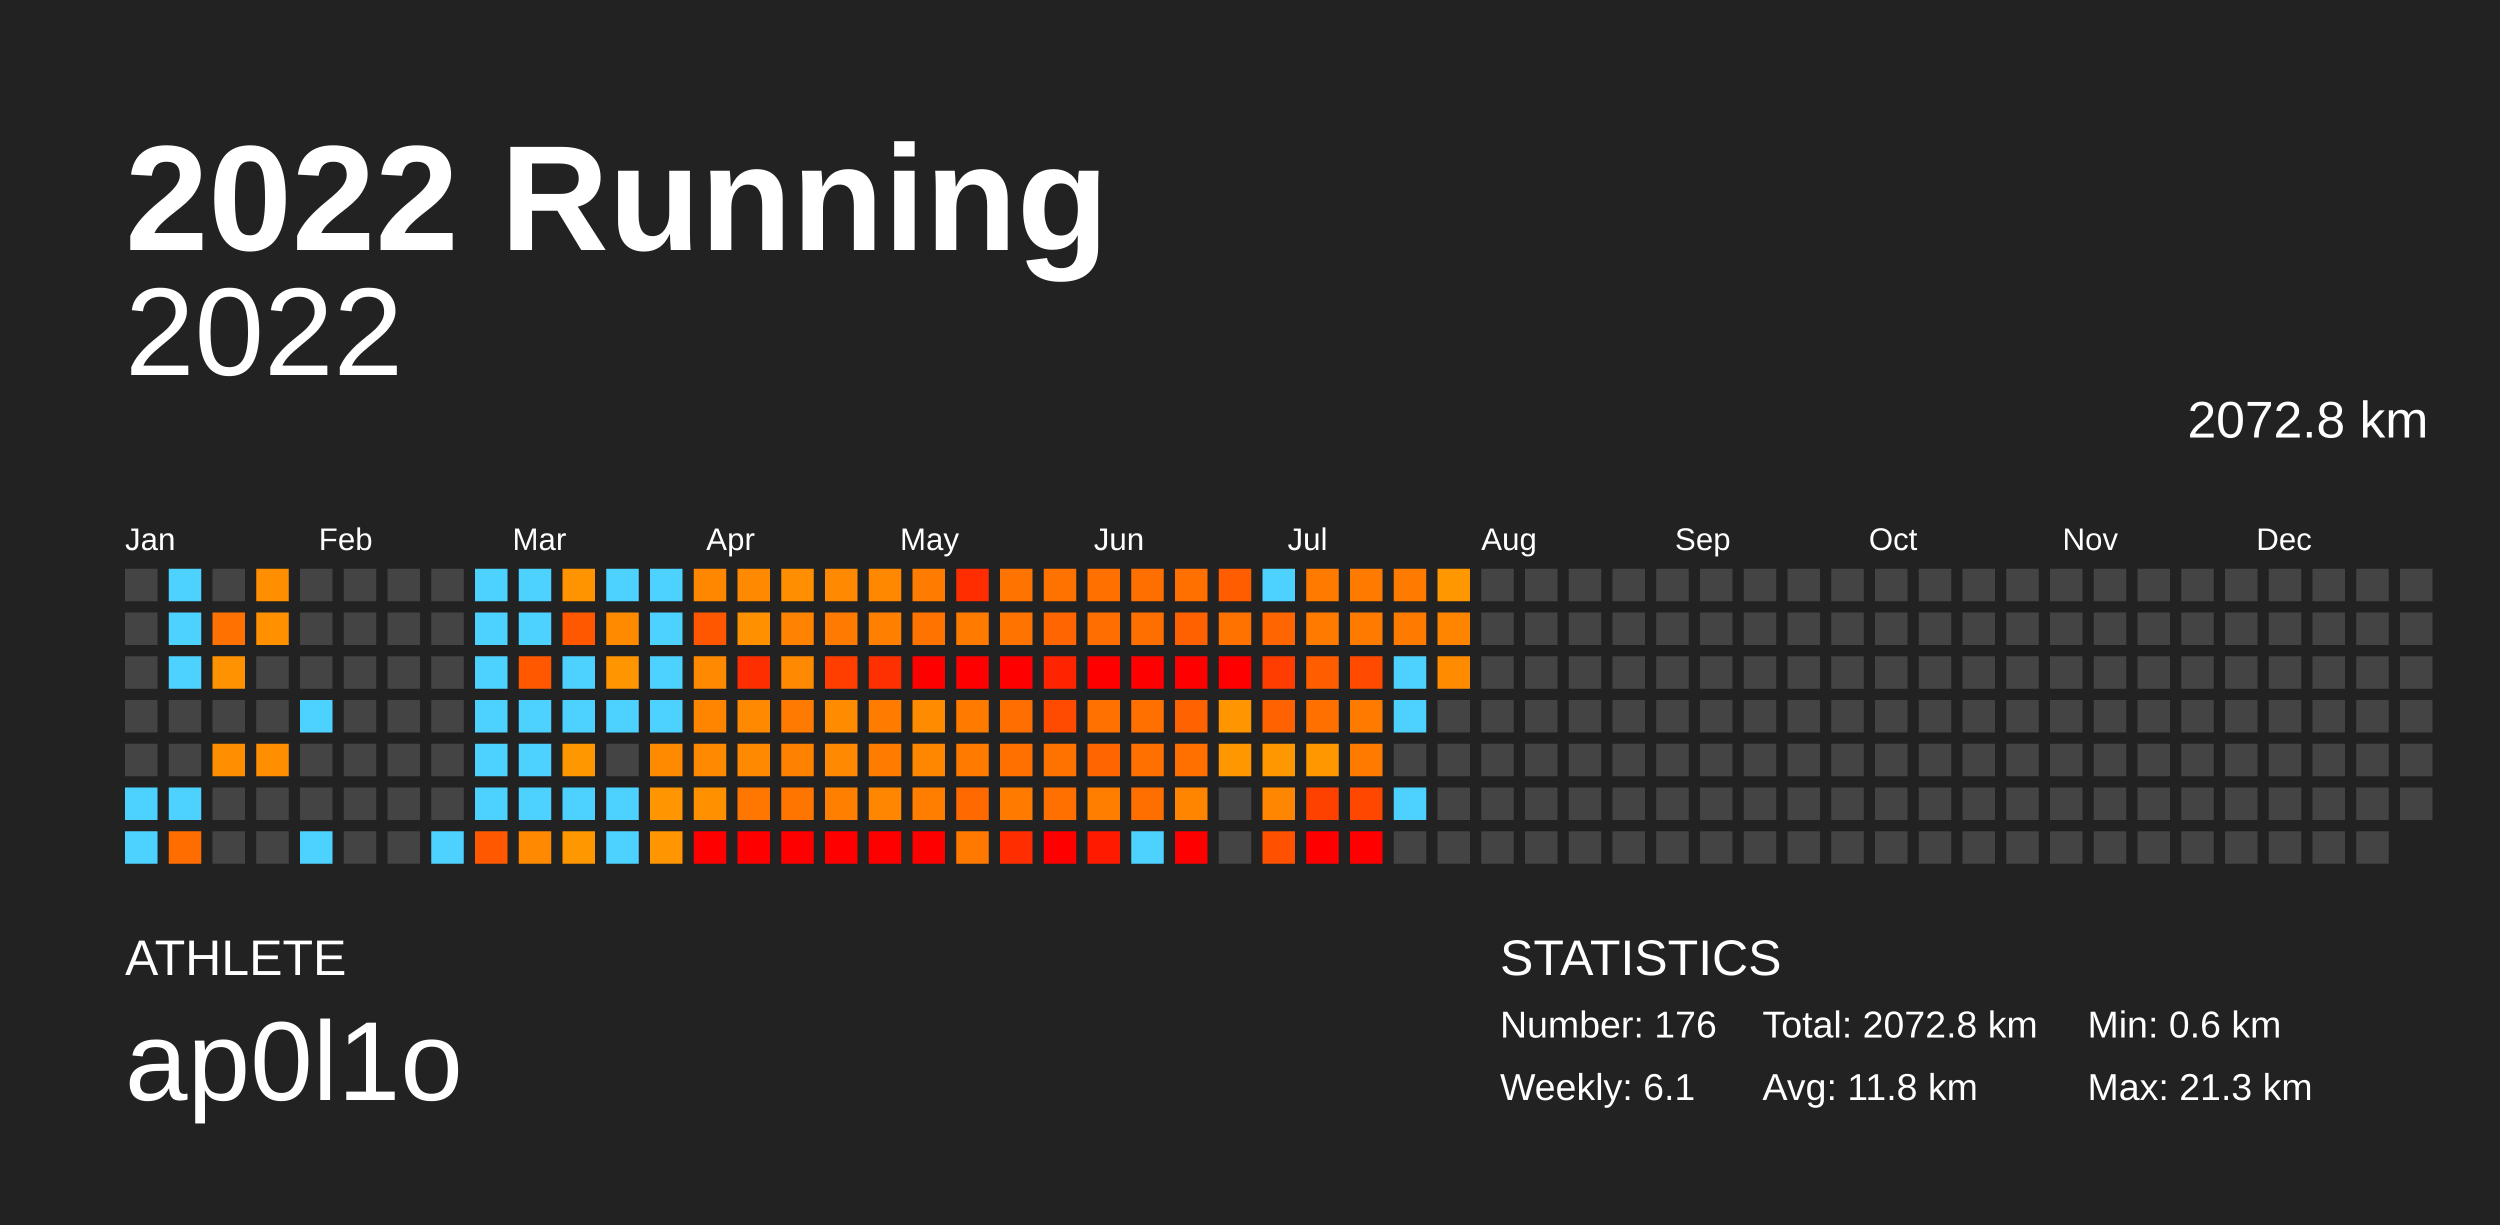
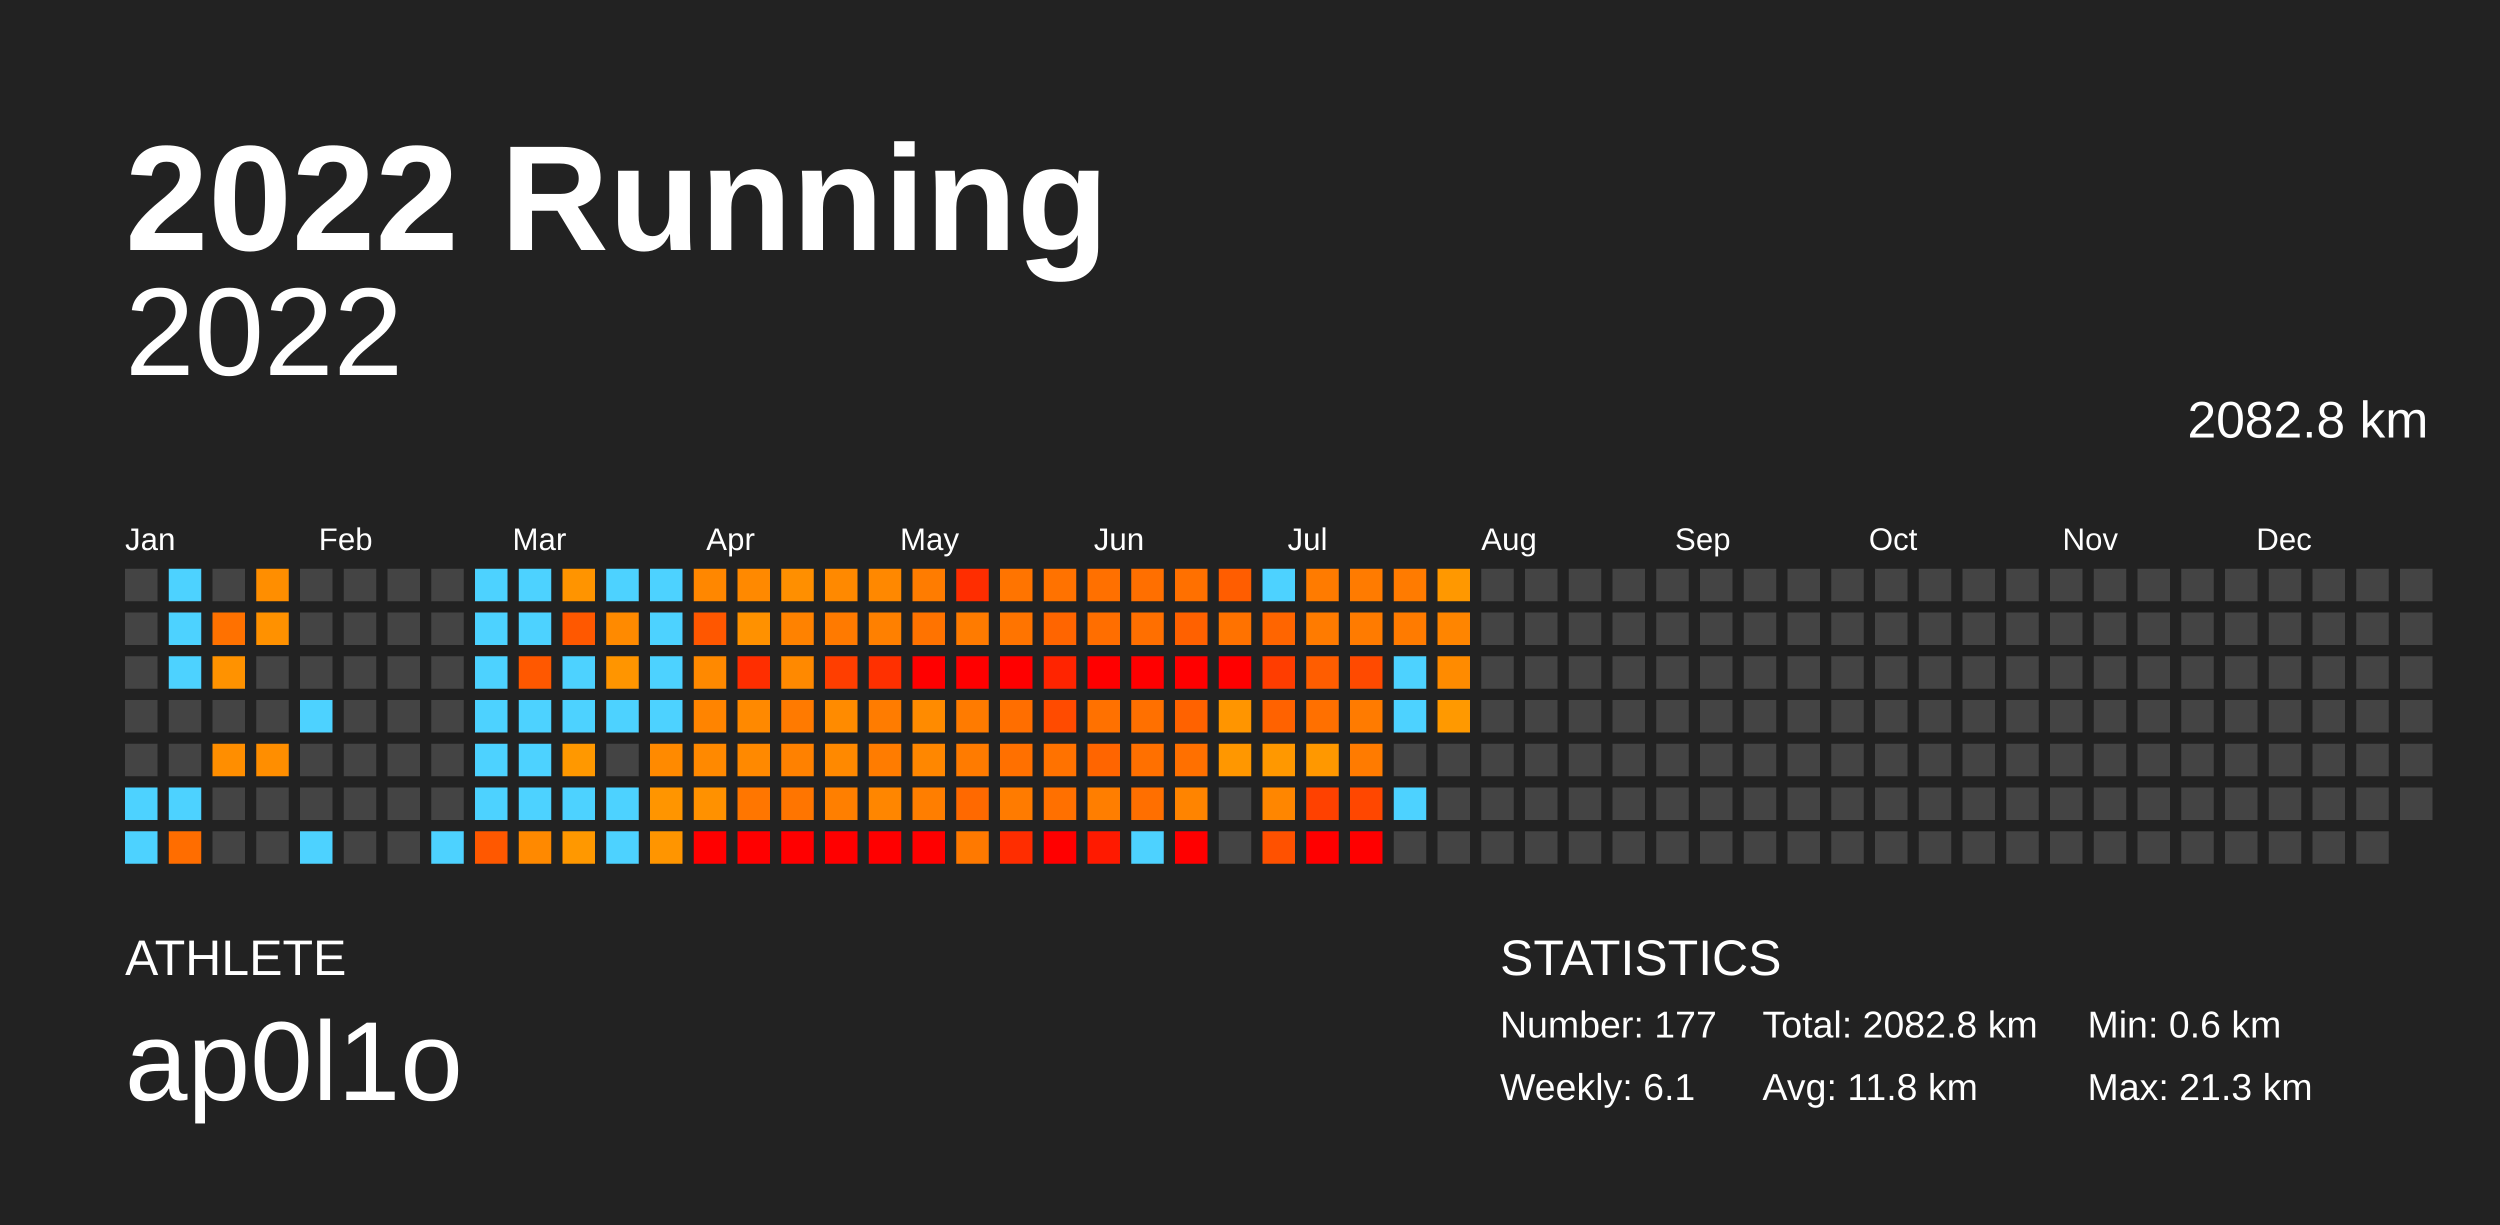
<svg xmlns="http://www.w3.org/2000/svg" baseProfile="full" height="98mm" version="1.1" viewBox="0,0,200,98" width="200mm">
  <defs />
  <rect fill="#222222" height="98" width="200" x="0" y="0" />
  <text fill="#FFFFFF" style="font-size:12px; font-family:Arial; font-weight:bold;" x="10" y="20">2022 Running</text>
  <text fill="#FFFFFF" style="font-size:4px; font-family:Arial" x="10" y="78">ATHLETE</text>
  <text fill="#FFFFFF" style="font-size:9px; font-family:Arial" x="10" y="88">ap0l1o</text>
  <text fill="#FFFFFF" style="font-size:4px; font-family:Arial" x="120" y="78">STATISTICS</text>
-   <text fill="#FFFFFF" style="font-size:3px; font-family:Arial" x="120" y="83">Number: 176</text>
+   <text fill="#FFFFFF" style="font-size:3px; font-family:Arial" x="120" y="83">Number: 177</text>
  <text fill="#FFFFFF" style="font-size:3px; font-family:Arial" x="120" y="88">Weekly: 6.1</text>
-   <text fill="#FFFFFF" style="font-size:3px; font-family:Arial" x="141" y="83">Total: 2072.8 km</text>
+   <text fill="#FFFFFF" style="font-size:3px; font-family:Arial" x="141" y="83">Total: 2082.8 km</text>
  <text fill="#FFFFFF" style="font-size:3px; font-family:Arial" x="141" y="88">Avg: 11.8 km</text>
  <text fill="#FFFFFF" style="font-size:3px; font-family:Arial" x="167" y="83">Min: 0.6 km</text>
  <text fill="#FFFFFF" style="font-size:3px; font-family:Arial" x="167" y="88">Max: 21.3 km</text>
  <text alignment-baseline="hanging" fill="#FFFFFF" style="font-size:10.0px; font-family:Arial;" x="10" y="30">2022</text>
-   <text alignment-baseline="hanging" fill="#FFFFFF" style="font-size:4.125px; font-family:Arial;" x="175" y="35">2072.8 km</text>
+   <text alignment-baseline="hanging" fill="#FFFFFF" style="font-size:4.125px; font-family:Arial;" x="175" y="35">2082.8 km</text>
  <text fill="#FFFFFF" style="font-size:2.5px; font-family:Arial" x="10.0" y="44">Jan</text>
  <text fill="#FFFFFF" style="font-size:2.5px; font-family:Arial" x="25.5" y="44">Feb</text>
  <text fill="#FFFFFF" style="font-size:2.5px; font-family:Arial" x="41.0" y="44">Mar</text>
  <text fill="#FFFFFF" style="font-size:2.5px; font-family:Arial" x="56.5" y="44">Apr</text>
  <text fill="#FFFFFF" style="font-size:2.5px; font-family:Arial" x="72.0" y="44">May</text>
  <text fill="#FFFFFF" style="font-size:2.5px; font-family:Arial" x="87.5" y="44">Jun</text>
  <text fill="#FFFFFF" style="font-size:2.5px; font-family:Arial" x="103.0" y="44">Jul</text>
  <text fill="#FFFFFF" style="font-size:2.5px; font-family:Arial" x="118.5" y="44">Aug</text>
  <text fill="#FFFFFF" style="font-size:2.5px; font-family:Arial" x="134.0" y="44">Sep</text>
  <text fill="#FFFFFF" style="font-size:2.5px; font-family:Arial" x="149.5" y="44">Oct</text>
  <text fill="#FFFFFF" style="font-size:2.5px; font-family:Arial" x="165.0" y="44">Nov</text>
  <text fill="#FFFFFF" style="font-size:2.5px; font-family:Arial" x="180.5" y="44">Dec</text>
  <rect fill="#444444" height="2.6" width="2.6" x="10.0" y="45.5" />
  <rect fill="#444444" height="2.6" width="2.6" x="10.0" y="49.0" />
  <rect fill="#444444" height="2.6" width="2.6" x="10.0" y="52.5" />
  <rect fill="#444444" height="2.6" width="2.6" x="10.0" y="56.0" />
  <rect fill="#444444" height="2.6" width="2.6" x="10.0" y="59.5" />
  <rect fill="#4dd2ff" height="2.6" width="2.6" x="10.0" y="63.0" />
  <rect fill="#4dd2ff" height="2.6" width="2.6" x="10.0" y="66.5" />
  <rect fill="#4dd2ff" height="2.6" width="2.6" x="13.5" y="45.5" />
  <rect fill="#4dd2ff" height="2.6" width="2.6" x="13.5" y="49.0" />
  <rect fill="#4dd2ff" height="2.6" width="2.6" x="13.5" y="52.5" />
  <rect fill="#444444" height="2.6" width="2.6" x="13.5" y="56.0" />
  <rect fill="#444444" height="2.6" width="2.6" x="13.5" y="59.5" />
  <rect fill="#4dd2ff" height="2.6" width="2.6" x="13.5" y="63.0" />
  <rect fill="#ff6d00" height="2.6" width="2.6" x="13.5" y="66.5" />
  <rect fill="#444444" height="2.6" width="2.6" x="17.0" y="45.5" />
  <rect fill="#ff7100" height="2.6" width="2.6" x="17.0" y="49.0" />
  <rect fill="#ff9200" height="2.6" width="2.6" x="17.0" y="52.5" />
  <rect fill="#444444" height="2.6" width="2.6" x="17.0" y="56.0" />
  <rect fill="#ff8e00" height="2.6" width="2.6" x="17.0" y="59.5" />
  <rect fill="#444444" height="2.6" width="2.6" x="17.0" y="63.0" />
  <rect fill="#444444" height="2.6" width="2.6" x="17.0" y="66.5" />
  <rect fill="#ff8e00" height="2.6" width="2.6" x="20.5" y="45.5" />
  <rect fill="#ff9100" height="2.6" width="2.6" x="20.5" y="49.0" />
  <rect fill="#444444" height="2.6" width="2.6" x="20.5" y="52.5" />
  <rect fill="#444444" height="2.6" width="2.6" x="20.5" y="56.0" />
  <rect fill="#ff8e00" height="2.6" width="2.6" x="20.5" y="59.5" />
  <rect fill="#444444" height="2.6" width="2.6" x="20.5" y="63.0" />
  <rect fill="#444444" height="2.6" width="2.6" x="20.5" y="66.5" />
  <rect fill="#444444" height="2.6" width="2.6" x="24.0" y="45.5" />
  <rect fill="#444444" height="2.6" width="2.6" x="24.0" y="49.0" />
  <rect fill="#444444" height="2.6" width="2.6" x="24.0" y="52.5" />
  <rect fill="#4dd2ff" height="2.6" width="2.6" x="24.0" y="56.0" />
  <rect fill="#444444" height="2.6" width="2.6" x="24.0" y="59.5" />
  <rect fill="#444444" height="2.6" width="2.6" x="24.0" y="63.0" />
  <rect fill="#4dd2ff" height="2.6" width="2.6" x="24.0" y="66.5" />
  <rect fill="#444444" height="2.6" width="2.6" x="27.5" y="45.5" />
  <rect fill="#444444" height="2.6" width="2.6" x="27.5" y="49.0" />
  <rect fill="#444444" height="2.6" width="2.6" x="27.5" y="52.5" />
  <rect fill="#444444" height="2.6" width="2.6" x="27.5" y="56.0" />
  <rect fill="#444444" height="2.6" width="2.6" x="27.5" y="59.5" />
  <rect fill="#444444" height="2.6" width="2.6" x="27.5" y="63.0" />
  <rect fill="#444444" height="2.6" width="2.6" x="27.5" y="66.5" />
  <rect fill="#444444" height="2.6" width="2.6" x="31.0" y="45.5" />
  <rect fill="#444444" height="2.6" width="2.6" x="31.0" y="49.0" />
  <rect fill="#444444" height="2.6" width="2.6" x="31.0" y="52.5" />
  <rect fill="#444444" height="2.6" width="2.6" x="31.0" y="56.0" />
  <rect fill="#444444" height="2.6" width="2.6" x="31.0" y="59.5" />
  <rect fill="#444444" height="2.6" width="2.6" x="31.0" y="63.0" />
  <rect fill="#444444" height="2.6" width="2.6" x="31.0" y="66.5" />
  <rect fill="#444444" height="2.6" width="2.6" x="34.5" y="45.5" />
  <rect fill="#444444" height="2.6" width="2.6" x="34.5" y="49.0" />
  <rect fill="#444444" height="2.6" width="2.6" x="34.5" y="52.5" />
  <rect fill="#444444" height="2.6" width="2.6" x="34.5" y="56.0" />
  <rect fill="#444444" height="2.6" width="2.6" x="34.5" y="59.5" />
  <rect fill="#444444" height="2.6" width="2.6" x="34.5" y="63.0" />
  <rect fill="#4dd2ff" height="2.6" width="2.6" x="34.5" y="66.5" />
  <rect fill="#4dd2ff" height="2.6" width="2.6" x="38.0" y="45.5" />
  <rect fill="#4dd2ff" height="2.6" width="2.6" x="38.0" y="49.0" />
  <rect fill="#4dd2ff" height="2.6" width="2.6" x="38.0" y="52.5" />
  <rect fill="#4dd2ff" height="2.6" width="2.6" x="38.0" y="56.0" />
  <rect fill="#4dd2ff" height="2.6" width="2.6" x="38.0" y="59.5" />
  <rect fill="#4dd2ff" height="2.6" width="2.6" x="38.0" y="63.0" />
  <rect fill="#ff5800" height="2.6" width="2.6" x="38.0" y="66.5" />
  <rect fill="#4dd2ff" height="2.6" width="2.6" x="41.5" y="45.5" />
  <rect fill="#4dd2ff" height="2.6" width="2.6" x="41.5" y="49.0" />
  <rect fill="#ff5800" height="2.6" width="2.6" x="41.5" y="52.5" />
  <rect fill="#4dd2ff" height="2.6" width="2.6" x="41.5" y="56.0" />
  <rect fill="#4dd2ff" height="2.6" width="2.6" x="41.5" y="59.5" />
  <rect fill="#4dd2ff" height="2.6" width="2.6" x="41.5" y="63.0" />
  <rect fill="#ff8900" height="2.6" width="2.6" x="41.5" y="66.5" />
  <rect fill="#ff9400" height="2.6" width="2.6" x="45.0" y="45.5" />
  <rect fill="#ff5800" height="2.6" width="2.6" x="45.0" y="49.0" />
  <rect fill="#4dd2ff" height="2.6" width="2.6" x="45.0" y="52.5" />
  <rect fill="#4dd2ff" height="2.6" width="2.6" x="45.0" y="56.0" />
  <rect fill="#ff9800" height="2.6" width="2.6" x="45.0" y="59.5" />
  <rect fill="#4dd2ff" height="2.6" width="2.6" x="45.0" y="63.0" />
  <rect fill="#ff9800" height="2.6" width="2.6" x="45.0" y="66.5" />
  <rect fill="#4dd2ff" height="2.6" width="2.6" x="48.5" y="45.5" />
  <rect fill="#ff8a00" height="2.6" width="2.6" x="48.5" y="49.0" />
  <rect fill="#ff9500" height="2.6" width="2.6" x="48.5" y="52.5" />
  <rect fill="#4dd2ff" height="2.6" width="2.6" x="48.5" y="56.0" />
  <rect fill="#444444" height="2.6" width="2.6" x="48.5" y="59.5" />
  <rect fill="#4dd2ff" height="2.6" width="2.6" x="48.5" y="63.0" />
  <rect fill="#4dd2ff" height="2.6" width="2.6" x="48.5" y="66.5" />
  <rect fill="#4dd2ff" height="2.6" width="2.6" x="52.0" y="45.5" />
  <rect fill="#4dd2ff" height="2.6" width="2.6" x="52.0" y="49.0" />
  <rect fill="#4dd2ff" height="2.6" width="2.6" x="52.0" y="52.5" />
  <rect fill="#4dd2ff" height="2.6" width="2.6" x="52.0" y="56.0" />
  <rect fill="#ff8a00" height="2.6" width="2.6" x="52.0" y="59.5" />
  <rect fill="#ff9500" height="2.6" width="2.6" x="52.0" y="63.0" />
  <rect fill="#ff9500" height="2.6" width="2.6" x="52.0" y="66.5" />
  <rect fill="#ff8700" height="2.6" width="2.6" x="55.5" y="45.5" />
  <rect fill="#ff5700" height="2.6" width="2.6" x="55.5" y="49.0" />
  <rect fill="#ff8900" height="2.6" width="2.6" x="55.5" y="52.5" />
  <rect fill="#ff8400" height="2.6" width="2.6" x="55.5" y="56.0" />
  <rect fill="#ff8900" height="2.6" width="2.6" x="55.5" y="59.5" />
  <rect fill="#ff9100" height="2.6" width="2.6" x="55.5" y="63.0" />
  <rect fill="red" height="2.6" width="2.6" x="55.5" y="66.5" />
  <rect fill="#ff8900" height="2.6" width="2.6" x="59.0" y="45.5" />
  <rect fill="#ff9100" height="2.6" width="2.6" x="59.0" y="49.0" />
  <rect fill="#ff2e00" height="2.6" width="2.6" x="59.0" y="52.5" />
  <rect fill="#ff8900" height="2.6" width="2.6" x="59.0" y="56.0" />
  <rect fill="#ff8900" height="2.6" width="2.6" x="59.0" y="59.5" />
  <rect fill="#ff7600" height="2.6" width="2.6" x="59.0" y="63.0" />
  <rect fill="red" height="2.6" width="2.6" x="59.0" y="66.5" />
  <rect fill="#ff8f00" height="2.6" width="2.6" x="62.5" y="45.5" />
  <rect fill="#ff8200" height="2.6" width="2.6" x="62.5" y="49.0" />
  <rect fill="#ff8900" height="2.6" width="2.6" x="62.5" y="52.5" />
  <rect fill="#ff7a00" height="2.6" width="2.6" x="62.5" y="56.0" />
  <rect fill="#ff8100" height="2.6" width="2.6" x="62.5" y="59.5" />
  <rect fill="#ff7500" height="2.6" width="2.6" x="62.5" y="63.0" />
  <rect fill="red" height="2.6" width="2.6" x="62.5" y="66.5" />
  <rect fill="#ff8900" height="2.6" width="2.6" x="66.0" y="45.5" />
  <rect fill="#ff7a00" height="2.6" width="2.6" x="66.0" y="49.0" />
  <rect fill="#ff3e00" height="2.6" width="2.6" x="66.0" y="52.5" />
  <rect fill="#ff8b00" height="2.6" width="2.6" x="66.0" y="56.0" />
  <rect fill="#ff8900" height="2.6" width="2.6" x="66.0" y="59.5" />
  <rect fill="#ff7f00" height="2.6" width="2.6" x="66.0" y="63.0" />
  <rect fill="red" height="2.6" width="2.6" x="66.0" y="66.5" />
  <rect fill="#ff8800" height="2.6" width="2.6" x="69.5" y="45.5" />
  <rect fill="#ff8000" height="2.6" width="2.6" x="69.5" y="49.0" />
  <rect fill="#ff3000" height="2.6" width="2.6" x="69.5" y="52.5" />
  <rect fill="#ff7c00" height="2.6" width="2.6" x="69.5" y="56.0" />
  <rect fill="#ff7c00" height="2.6" width="2.6" x="69.5" y="59.5" />
  <rect fill="#ff8600" height="2.6" width="2.6" x="69.5" y="63.0" />
  <rect fill="red" height="2.6" width="2.6" x="69.5" y="66.5" />
  <rect fill="#ff7c00" height="2.6" width="2.6" x="73.0" y="45.5" />
  <rect fill="#ff7300" height="2.6" width="2.6" x="73.0" y="49.0" />
  <rect fill="red" height="2.6" width="2.6" x="73.0" y="52.5" />
  <rect fill="#ff8b00" height="2.6" width="2.6" x="73.0" y="56.0" />
  <rect fill="#ff8700" height="2.6" width="2.6" x="73.0" y="59.5" />
  <rect fill="#ff7e00" height="2.6" width="2.6" x="73.0" y="63.0" />
  <rect fill="red" height="2.6" width="2.6" x="73.0" y="66.5" />
  <rect fill="#ff2d00" height="2.6" width="2.6" x="76.5" y="45.5" />
  <rect fill="#ff7b00" height="2.6" width="2.6" x="76.5" y="49.0" />
  <rect fill="red" height="2.6" width="2.6" x="76.5" y="52.5" />
  <rect fill="#ff7b00" height="2.6" width="2.6" x="76.5" y="56.0" />
  <rect fill="#ff7b00" height="2.6" width="2.6" x="76.5" y="59.5" />
  <rect fill="#ff6900" height="2.6" width="2.6" x="76.5" y="63.0" />
  <rect fill="#ff7900" height="2.6" width="2.6" x="76.5" y="66.5" />
  <rect fill="#ff7400" height="2.6" width="2.6" x="80.0" y="45.5" />
  <rect fill="#ff7400" height="2.6" width="2.6" x="80.0" y="49.0" />
  <rect fill="red" height="2.6" width="2.6" x="80.0" y="52.5" />
  <rect fill="#ff6e00" height="2.6" width="2.6" x="80.0" y="56.0" />
  <rect fill="#ff7000" height="2.6" width="2.6" x="80.0" y="59.5" />
  <rect fill="#ff7b00" height="2.6" width="2.6" x="80.0" y="63.0" />
  <rect fill="#ff2d00" height="2.6" width="2.6" x="80.0" y="66.5" />
  <rect fill="#ff7200" height="2.6" width="2.6" x="83.5" y="45.5" />
  <rect fill="#ff6500" height="2.6" width="2.6" x="83.5" y="49.0" />
  <rect fill="#ff2400" height="2.6" width="2.6" x="83.5" y="52.5" />
  <rect fill="#ff4b00" height="2.6" width="2.6" x="83.5" y="56.0" />
  <rect fill="#ff7200" height="2.6" width="2.6" x="83.5" y="59.5" />
  <rect fill="#ff7000" height="2.6" width="2.6" x="83.5" y="63.0" />
  <rect fill="red" height="2.6" width="2.6" x="83.5" y="66.5" />
  <rect fill="#ff7000" height="2.6" width="2.6" x="87.0" y="45.5" />
  <rect fill="#ff6e00" height="2.6" width="2.6" x="87.0" y="49.0" />
  <rect fill="red" height="2.6" width="2.6" x="87.0" y="52.5" />
  <rect fill="#ff7100" height="2.6" width="2.6" x="87.0" y="56.0" />
  <rect fill="#ff6500" height="2.6" width="2.6" x="87.0" y="59.5" />
  <rect fill="#ff7e00" height="2.6" width="2.6" x="87.0" y="63.0" />
  <rect fill="#ff1a00" height="2.6" width="2.6" x="87.0" y="66.5" />
  <rect fill="#ff6f00" height="2.6" width="2.6" x="90.5" y="45.5" />
  <rect fill="#ff6f00" height="2.6" width="2.6" x="90.5" y="49.0" />
  <rect fill="red" height="2.6" width="2.6" x="90.5" y="52.5" />
  <rect fill="#ff7000" height="2.6" width="2.6" x="90.5" y="56.0" />
  <rect fill="#ff7000" height="2.6" width="2.6" x="90.5" y="59.5" />
  <rect fill="#ff6f00" height="2.6" width="2.6" x="90.5" y="63.0" />
  <rect fill="#4dd2ff" height="2.6" width="2.6" x="90.5" y="66.5" />
  <rect fill="#ff7000" height="2.6" width="2.6" x="94.0" y="45.5" />
  <rect fill="#ff6100" height="2.6" width="2.6" x="94.0" y="49.0" />
  <rect fill="red" height="2.6" width="2.6" x="94.0" y="52.5" />
  <rect fill="#ff6200" height="2.6" width="2.6" x="94.0" y="56.0" />
  <rect fill="#ff7000" height="2.6" width="2.6" x="94.0" y="59.5" />
  <rect fill="#ff8400" height="2.6" width="2.6" x="94.0" y="63.0" />
  <rect fill="red" height="2.6" width="2.6" x="94.0" y="66.5" />
  <rect fill="#ff5d00" height="2.6" width="2.6" x="97.5" y="45.5" />
  <rect fill="#ff7200" height="2.6" width="2.6" x="97.5" y="49.0" />
  <rect fill="red" height="2.6" width="2.6" x="97.5" y="52.5" />
  <rect fill="#ff9500" height="2.6" width="2.6" x="97.5" y="56.0" />
  <rect fill="#ff9700" height="2.6" width="2.6" x="97.5" y="59.5" />
  <rect fill="#444444" height="2.6" width="2.6" x="97.5" y="63.0" />
  <rect fill="#444444" height="2.6" width="2.6" x="97.5" y="66.5" />
  <rect fill="#4dd2ff" height="2.6" width="2.6" x="101.0" y="45.5" />
  <rect fill="#ff6500" height="2.6" width="2.6" x="101.0" y="49.0" />
  <rect fill="#ff3d00" height="2.6" width="2.6" x="101.0" y="52.5" />
  <rect fill="#ff6200" height="2.6" width="2.6" x="101.0" y="56.0" />
  <rect fill="#ff9800" height="2.6" width="2.6" x="101.0" y="59.5" />
  <rect fill="#ff8600" height="2.6" width="2.6" x="101.0" y="63.0" />
  <rect fill="#ff5100" height="2.6" width="2.6" x="101.0" y="66.5" />
  <rect fill="#ff7b00" height="2.6" width="2.6" x="104.5" y="45.5" />
  <rect fill="#ff7b00" height="2.6" width="2.6" x="104.5" y="49.0" />
  <rect fill="#ff5d00" height="2.6" width="2.6" x="104.5" y="52.5" />
  <rect fill="#ff7000" height="2.6" width="2.6" x="104.5" y="56.0" />
  <rect fill="#ff9800" height="2.6" width="2.6" x="104.5" y="59.5" />
  <rect fill="#ff4100" height="2.6" width="2.6" x="104.5" y="63.0" />
  <rect fill="red" height="2.6" width="2.6" x="104.5" y="66.5" />
  <rect fill="#ff7b00" height="2.6" width="2.6" x="108.0" y="45.5" />
  <rect fill="#ff7b00" height="2.6" width="2.6" x="108.0" y="49.0" />
  <rect fill="#ff4a00" height="2.6" width="2.6" x="108.0" y="52.5" />
  <rect fill="#ff7b00" height="2.6" width="2.6" x="108.0" y="56.0" />
  <rect fill="#ff7b00" height="2.6" width="2.6" x="108.0" y="59.5" />
  <rect fill="#ff4700" height="2.6" width="2.6" x="108.0" y="63.0" />
  <rect fill="red" height="2.6" width="2.6" x="108.0" y="66.5" />
  <rect fill="#ff7b00" height="2.6" width="2.6" x="111.5" y="45.5" />
  <rect fill="#ff7b00" height="2.6" width="2.6" x="111.5" y="49.0" />
  <rect fill="#4dd2ff" height="2.6" width="2.6" x="111.5" y="52.5" />
  <rect fill="#4dd2ff" height="2.6" width="2.6" x="111.5" y="56.0" />
  <rect fill="#444444" height="2.6" width="2.6" x="111.5" y="59.5" />
  <rect fill="#4dd2ff" height="2.6" width="2.6" x="111.5" y="63.0" />
  <rect fill="#444444" height="2.6" width="2.6" x="111.5" y="66.5" />
  <rect fill="#ff9800" height="2.6" width="2.6" x="115.0" y="45.5" />
  <rect fill="#ff8500" height="2.6" width="2.6" x="115.0" y="49.0" />
  <rect fill="#ff8b00" height="2.6" width="2.6" x="115.0" y="52.5" />
-   <rect fill="#444444" height="2.6" width="2.6" x="115.0" y="56.0" />
+   <rect fill="#ff9900" height="2.6" width="2.6" x="115.0" y="56.0" />
  <rect fill="#444444" height="2.6" width="2.6" x="115.0" y="59.5" />
  <rect fill="#444444" height="2.6" width="2.6" x="115.0" y="63.0" />
  <rect fill="#444444" height="2.6" width="2.6" x="115.0" y="66.5" />
  <rect fill="#444444" height="2.6" width="2.6" x="118.5" y="45.5" />
  <rect fill="#444444" height="2.6" width="2.6" x="118.5" y="49.0" />
  <rect fill="#444444" height="2.6" width="2.6" x="118.5" y="52.5" />
  <rect fill="#444444" height="2.6" width="2.6" x="118.5" y="56.0" />
  <rect fill="#444444" height="2.6" width="2.6" x="118.5" y="59.5" />
  <rect fill="#444444" height="2.6" width="2.6" x="118.5" y="63.0" />
  <rect fill="#444444" height="2.6" width="2.6" x="118.5" y="66.5" />
  <rect fill="#444444" height="2.6" width="2.6" x="122.0" y="45.5" />
  <rect fill="#444444" height="2.6" width="2.6" x="122.0" y="49.0" />
  <rect fill="#444444" height="2.6" width="2.6" x="122.0" y="52.5" />
  <rect fill="#444444" height="2.6" width="2.6" x="122.0" y="56.0" />
  <rect fill="#444444" height="2.6" width="2.6" x="122.0" y="59.5" />
  <rect fill="#444444" height="2.6" width="2.6" x="122.0" y="63.0" />
  <rect fill="#444444" height="2.6" width="2.6" x="122.0" y="66.5" />
  <rect fill="#444444" height="2.6" width="2.6" x="125.5" y="45.5" />
  <rect fill="#444444" height="2.6" width="2.6" x="125.5" y="49.0" />
  <rect fill="#444444" height="2.6" width="2.6" x="125.5" y="52.5" />
  <rect fill="#444444" height="2.6" width="2.6" x="125.5" y="56.0" />
  <rect fill="#444444" height="2.6" width="2.6" x="125.5" y="59.5" />
  <rect fill="#444444" height="2.6" width="2.6" x="125.5" y="63.0" />
  <rect fill="#444444" height="2.6" width="2.6" x="125.5" y="66.5" />
  <rect fill="#444444" height="2.6" width="2.6" x="129.0" y="45.5" />
  <rect fill="#444444" height="2.6" width="2.6" x="129.0" y="49.0" />
  <rect fill="#444444" height="2.6" width="2.6" x="129.0" y="52.5" />
  <rect fill="#444444" height="2.6" width="2.6" x="129.0" y="56.0" />
  <rect fill="#444444" height="2.6" width="2.6" x="129.0" y="59.5" />
  <rect fill="#444444" height="2.6" width="2.6" x="129.0" y="63.0" />
  <rect fill="#444444" height="2.6" width="2.6" x="129.0" y="66.5" />
  <rect fill="#444444" height="2.6" width="2.6" x="132.5" y="45.5" />
  <rect fill="#444444" height="2.6" width="2.6" x="132.5" y="49.0" />
  <rect fill="#444444" height="2.6" width="2.6" x="132.5" y="52.5" />
  <rect fill="#444444" height="2.6" width="2.6" x="132.5" y="56.0" />
  <rect fill="#444444" height="2.6" width="2.6" x="132.5" y="59.5" />
  <rect fill="#444444" height="2.6" width="2.6" x="132.5" y="63.0" />
  <rect fill="#444444" height="2.6" width="2.6" x="132.5" y="66.5" />
  <rect fill="#444444" height="2.6" width="2.6" x="136.0" y="45.5" />
  <rect fill="#444444" height="2.6" width="2.6" x="136.0" y="49.0" />
  <rect fill="#444444" height="2.6" width="2.6" x="136.0" y="52.5" />
  <rect fill="#444444" height="2.6" width="2.6" x="136.0" y="56.0" />
  <rect fill="#444444" height="2.6" width="2.6" x="136.0" y="59.5" />
  <rect fill="#444444" height="2.6" width="2.6" x="136.0" y="63.0" />
  <rect fill="#444444" height="2.6" width="2.6" x="136.0" y="66.5" />
  <rect fill="#444444" height="2.6" width="2.6" x="139.5" y="45.5" />
  <rect fill="#444444" height="2.6" width="2.6" x="139.5" y="49.0" />
  <rect fill="#444444" height="2.6" width="2.6" x="139.5" y="52.5" />
  <rect fill="#444444" height="2.6" width="2.6" x="139.5" y="56.0" />
  <rect fill="#444444" height="2.6" width="2.6" x="139.5" y="59.5" />
  <rect fill="#444444" height="2.6" width="2.6" x="139.5" y="63.0" />
  <rect fill="#444444" height="2.6" width="2.6" x="139.5" y="66.5" />
  <rect fill="#444444" height="2.6" width="2.6" x="143.0" y="45.5" />
  <rect fill="#444444" height="2.6" width="2.6" x="143.0" y="49.0" />
  <rect fill="#444444" height="2.6" width="2.6" x="143.0" y="52.5" />
  <rect fill="#444444" height="2.6" width="2.6" x="143.0" y="56.0" />
  <rect fill="#444444" height="2.6" width="2.6" x="143.0" y="59.5" />
  <rect fill="#444444" height="2.6" width="2.6" x="143.0" y="63.0" />
  <rect fill="#444444" height="2.6" width="2.6" x="143.0" y="66.5" />
  <rect fill="#444444" height="2.6" width="2.6" x="146.5" y="45.5" />
  <rect fill="#444444" height="2.6" width="2.6" x="146.5" y="49.0" />
  <rect fill="#444444" height="2.6" width="2.6" x="146.5" y="52.5" />
  <rect fill="#444444" height="2.6" width="2.6" x="146.5" y="56.0" />
  <rect fill="#444444" height="2.6" width="2.6" x="146.5" y="59.5" />
  <rect fill="#444444" height="2.6" width="2.6" x="146.5" y="63.0" />
  <rect fill="#444444" height="2.6" width="2.6" x="146.5" y="66.5" />
  <rect fill="#444444" height="2.6" width="2.6" x="150.0" y="45.5" />
  <rect fill="#444444" height="2.6" width="2.6" x="150.0" y="49.0" />
  <rect fill="#444444" height="2.6" width="2.6" x="150.0" y="52.5" />
  <rect fill="#444444" height="2.6" width="2.6" x="150.0" y="56.0" />
  <rect fill="#444444" height="2.6" width="2.6" x="150.0" y="59.5" />
  <rect fill="#444444" height="2.6" width="2.6" x="150.0" y="63.0" />
  <rect fill="#444444" height="2.6" width="2.6" x="150.0" y="66.5" />
  <rect fill="#444444" height="2.6" width="2.6" x="153.5" y="45.5" />
  <rect fill="#444444" height="2.6" width="2.6" x="153.5" y="49.0" />
  <rect fill="#444444" height="2.6" width="2.6" x="153.5" y="52.5" />
  <rect fill="#444444" height="2.6" width="2.6" x="153.5" y="56.0" />
  <rect fill="#444444" height="2.6" width="2.6" x="153.5" y="59.5" />
  <rect fill="#444444" height="2.6" width="2.6" x="153.5" y="63.0" />
  <rect fill="#444444" height="2.6" width="2.6" x="153.5" y="66.5" />
  <rect fill="#444444" height="2.6" width="2.6" x="157.0" y="45.5" />
  <rect fill="#444444" height="2.6" width="2.6" x="157.0" y="49.0" />
  <rect fill="#444444" height="2.6" width="2.6" x="157.0" y="52.5" />
  <rect fill="#444444" height="2.6" width="2.6" x="157.0" y="56.0" />
  <rect fill="#444444" height="2.6" width="2.6" x="157.0" y="59.5" />
  <rect fill="#444444" height="2.6" width="2.6" x="157.0" y="63.0" />
  <rect fill="#444444" height="2.6" width="2.6" x="157.0" y="66.5" />
  <rect fill="#444444" height="2.6" width="2.6" x="160.5" y="45.5" />
  <rect fill="#444444" height="2.6" width="2.6" x="160.5" y="49.0" />
  <rect fill="#444444" height="2.6" width="2.6" x="160.5" y="52.5" />
  <rect fill="#444444" height="2.6" width="2.6" x="160.5" y="56.0" />
  <rect fill="#444444" height="2.6" width="2.6" x="160.5" y="59.5" />
  <rect fill="#444444" height="2.6" width="2.6" x="160.5" y="63.0" />
  <rect fill="#444444" height="2.6" width="2.6" x="160.5" y="66.5" />
  <rect fill="#444444" height="2.6" width="2.6" x="164.0" y="45.5" />
  <rect fill="#444444" height="2.6" width="2.6" x="164.0" y="49.0" />
  <rect fill="#444444" height="2.6" width="2.6" x="164.0" y="52.5" />
  <rect fill="#444444" height="2.6" width="2.6" x="164.0" y="56.0" />
  <rect fill="#444444" height="2.6" width="2.6" x="164.0" y="59.5" />
  <rect fill="#444444" height="2.6" width="2.6" x="164.0" y="63.0" />
  <rect fill="#444444" height="2.6" width="2.6" x="164.0" y="66.5" />
  <rect fill="#444444" height="2.6" width="2.6" x="167.5" y="45.5" />
  <rect fill="#444444" height="2.6" width="2.6" x="167.5" y="49.0" />
  <rect fill="#444444" height="2.6" width="2.6" x="167.5" y="52.5" />
  <rect fill="#444444" height="2.6" width="2.6" x="167.5" y="56.0" />
  <rect fill="#444444" height="2.6" width="2.6" x="167.5" y="59.5" />
  <rect fill="#444444" height="2.6" width="2.6" x="167.5" y="63.0" />
  <rect fill="#444444" height="2.6" width="2.6" x="167.5" y="66.5" />
  <rect fill="#444444" height="2.6" width="2.6" x="171.0" y="45.5" />
  <rect fill="#444444" height="2.6" width="2.6" x="171.0" y="49.0" />
  <rect fill="#444444" height="2.6" width="2.6" x="171.0" y="52.5" />
  <rect fill="#444444" height="2.6" width="2.6" x="171.0" y="56.0" />
  <rect fill="#444444" height="2.6" width="2.6" x="171.0" y="59.5" />
  <rect fill="#444444" height="2.6" width="2.6" x="171.0" y="63.0" />
  <rect fill="#444444" height="2.6" width="2.6" x="171.0" y="66.5" />
  <rect fill="#444444" height="2.6" width="2.6" x="174.5" y="45.5" />
  <rect fill="#444444" height="2.6" width="2.6" x="174.5" y="49.0" />
  <rect fill="#444444" height="2.6" width="2.6" x="174.5" y="52.5" />
  <rect fill="#444444" height="2.6" width="2.6" x="174.5" y="56.0" />
  <rect fill="#444444" height="2.6" width="2.6" x="174.5" y="59.5" />
  <rect fill="#444444" height="2.6" width="2.6" x="174.5" y="63.0" />
  <rect fill="#444444" height="2.6" width="2.6" x="174.5" y="66.5" />
  <rect fill="#444444" height="2.6" width="2.6" x="178.0" y="45.5" />
  <rect fill="#444444" height="2.6" width="2.6" x="178.0" y="49.0" />
  <rect fill="#444444" height="2.6" width="2.6" x="178.0" y="52.5" />
  <rect fill="#444444" height="2.6" width="2.6" x="178.0" y="56.0" />
  <rect fill="#444444" height="2.6" width="2.6" x="178.0" y="59.5" />
  <rect fill="#444444" height="2.6" width="2.6" x="178.0" y="63.0" />
  <rect fill="#444444" height="2.6" width="2.6" x="178.0" y="66.5" />
  <rect fill="#444444" height="2.6" width="2.6" x="181.5" y="45.5" />
  <rect fill="#444444" height="2.6" width="2.6" x="181.5" y="49.0" />
  <rect fill="#444444" height="2.6" width="2.6" x="181.5" y="52.5" />
  <rect fill="#444444" height="2.6" width="2.6" x="181.5" y="56.0" />
  <rect fill="#444444" height="2.6" width="2.6" x="181.5" y="59.5" />
  <rect fill="#444444" height="2.6" width="2.6" x="181.5" y="63.0" />
  <rect fill="#444444" height="2.6" width="2.6" x="181.5" y="66.5" />
  <rect fill="#444444" height="2.6" width="2.6" x="185.0" y="45.5" />
  <rect fill="#444444" height="2.6" width="2.6" x="185.0" y="49.0" />
  <rect fill="#444444" height="2.6" width="2.6" x="185.0" y="52.5" />
  <rect fill="#444444" height="2.6" width="2.6" x="185.0" y="56.0" />
  <rect fill="#444444" height="2.6" width="2.6" x="185.0" y="59.5" />
  <rect fill="#444444" height="2.6" width="2.6" x="185.0" y="63.0" />
  <rect fill="#444444" height="2.6" width="2.6" x="185.0" y="66.5" />
  <rect fill="#444444" height="2.6" width="2.6" x="188.5" y="45.5" />
  <rect fill="#444444" height="2.6" width="2.6" x="188.5" y="49.0" />
  <rect fill="#444444" height="2.6" width="2.6" x="188.5" y="52.5" />
  <rect fill="#444444" height="2.6" width="2.6" x="188.5" y="56.0" />
  <rect fill="#444444" height="2.6" width="2.6" x="188.5" y="59.5" />
  <rect fill="#444444" height="2.6" width="2.6" x="188.5" y="63.0" />
  <rect fill="#444444" height="2.6" width="2.6" x="188.5" y="66.5" />
  <rect fill="#444444" height="2.6" width="2.6" x="192.0" y="45.5" />
  <rect fill="#444444" height="2.6" width="2.6" x="192.0" y="49.0" />
  <rect fill="#444444" height="2.6" width="2.6" x="192.0" y="52.5" />
  <rect fill="#444444" height="2.6" width="2.6" x="192.0" y="56.0" />
  <rect fill="#444444" height="2.6" width="2.6" x="192.0" y="59.5" />
  <rect fill="#444444" height="2.6" width="2.6" x="192.0" y="63.0" />
</svg>
